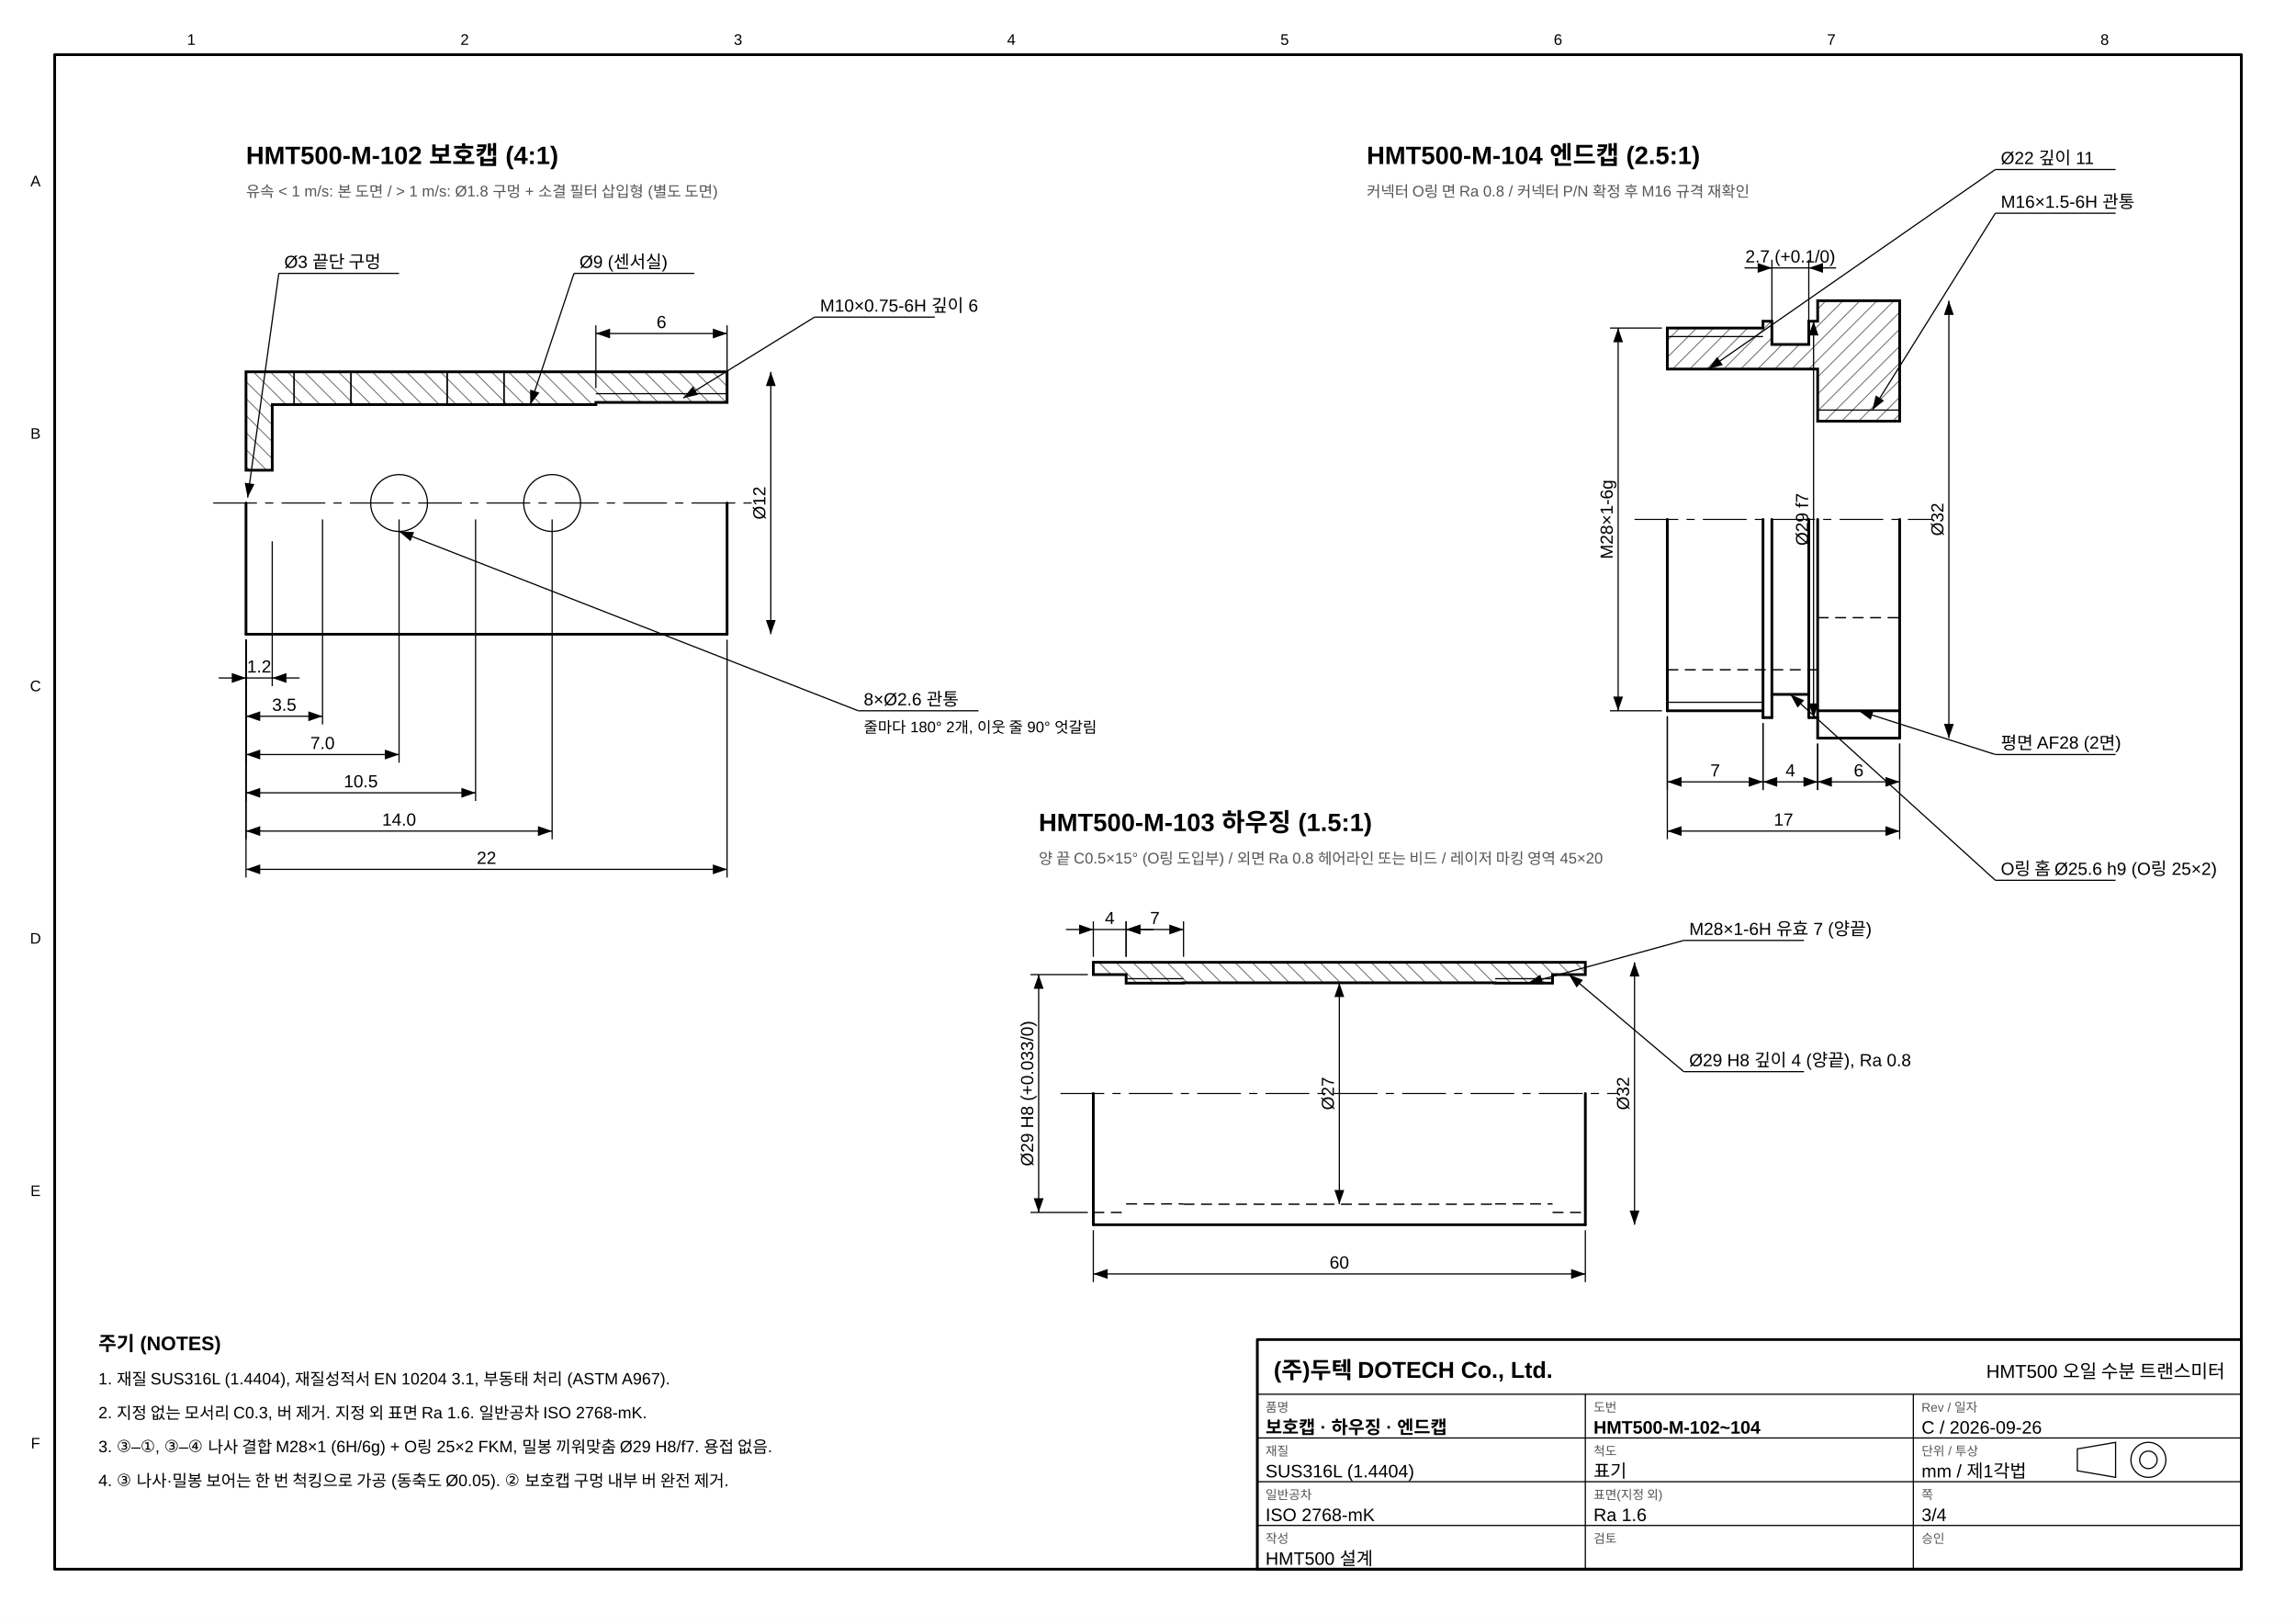
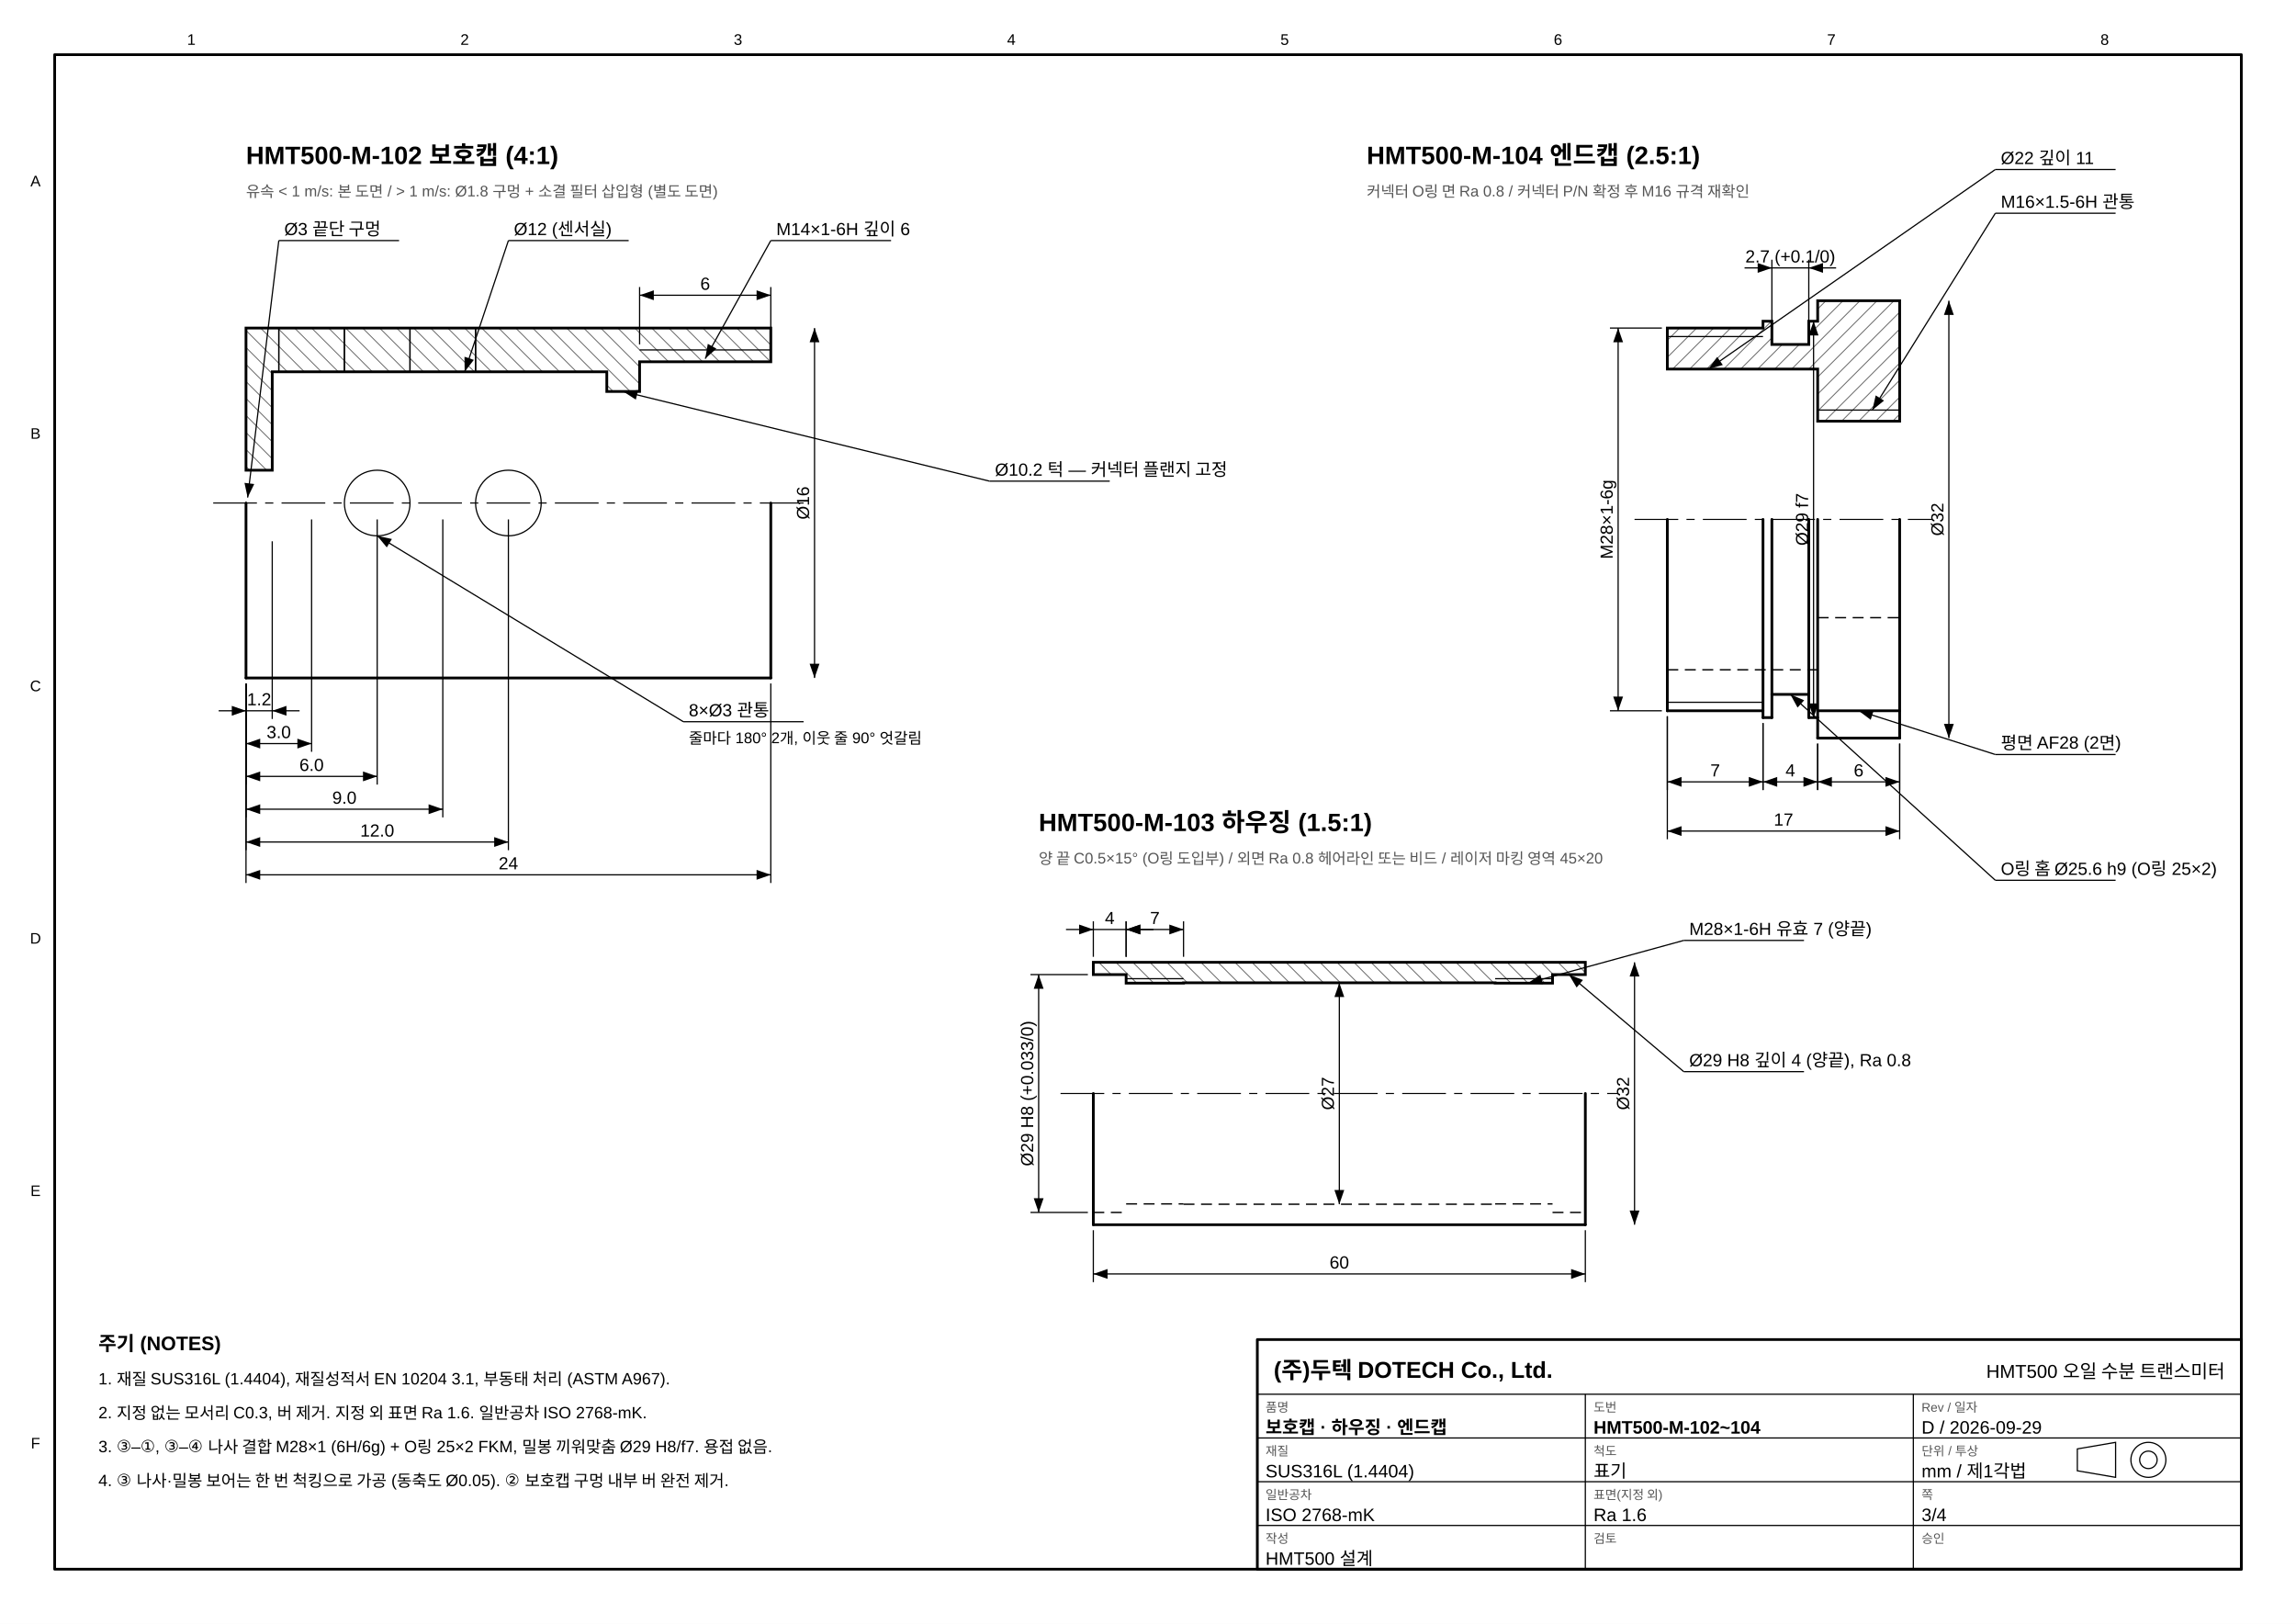
<svg xmlns="http://www.w3.org/2000/svg" width="420.0mm" height="297.0mm" viewBox="0 0 420.0 297.0">
  <rect width="420.0" height="297.0" fill="#fff" />
  <style>
 .thick{stroke:#000;stroke-width:0.5;fill:none;stroke-linecap:round;stroke-linejoin:round}
 .thin{stroke:#000;stroke-width:0.22;fill:none}
 .center{stroke:#000;stroke-width:0.2;stroke-dasharray:8 1.5 1.5 1.5;fill:none}
 .hidden{stroke:#000;stroke-width:0.25;stroke-dasharray:2 1.2;fill:none}
 .hatchfill{stroke:#000;stroke-width:0.5;fill:url(#hatch)}
 .hatchfill2{stroke:#000;stroke-width:0.5;fill:url(#hatch2)}
 .part2{stroke:#000;stroke-width:0.35;fill:url(#hatch2)}
 .buy{stroke:#000;stroke-width:0.35;fill:#e8e8e8}
 .green{stroke:#000;stroke-width:0.35;fill:#cfe8d0}
 .arrow{fill:#000;stroke:none}
 .t{font-family:'Noto Sans KR','NanumGothic','Malgun Gothic',Arial,sans-serif;fill:#000}
 .muted{fill:#555}
</style>
  <defs>
    <pattern id="hatch" width="2.2" height="2.2" patternUnits="userSpaceOnUse" patternTransform="rotate(45)">
      <line x1="0" y1="0" x2="0" y2="2.2" stroke="#000" stroke-width="0.18" />
    </pattern>
    <pattern id="hatch2" width="2.2" height="2.2" patternUnits="userSpaceOnUse" patternTransform="rotate(-45)">
      <line x1="0" y1="0" x2="0" y2="2.2" stroke="#000" stroke-width="0.18" />
    </pattern>
  </defs>
-   <line x1="39.000" y1="92.000" x2="139.000" y2="92.000" class="center" />
-   <polygon points="45.000,68.000 133.000,68.000 133.000,73.600 109.000,73.600 109.000,74.000 49.800,74.000 49.800,86.000 45.000,86.000" class="hatchfill2" />
-   <line x1="45.000" y1="116.000" x2="133.000" y2="116.000" class="thick" />
-   <line x1="45.000" y1="92.000" x2="45.000" y2="116.000" class="thick" />
-   <line x1="133.000" y1="92.000" x2="133.000" y2="116.000" class="thick" />
-   <line x1="109.000" y1="72.000" x2="133.000" y2="72.000" class="thin" />
-   <rect x="53.800" y="68.000" width="10.400" height="6.000" fill="#fff" class="thin" />
-   <rect x="53.800" y="68.000" width="10.400" height="6.000" fill="#fff" class="thin" />
-   <circle cx="73.000" cy="92.000" r="5.200" class="thin" fill="none" />
-   <rect x="81.800" y="68.000" width="10.400" height="6.000" fill="#fff" class="thin" />
-   <rect x="81.800" y="68.000" width="10.400" height="6.000" fill="#fff" class="thin" />
-   <circle cx="101.000" cy="92.000" r="5.200" class="thin" fill="none" />
-   <line x1="45.000" y1="117.000" x2="45.000" y2="125.500" class="thin" />
-   <line x1="49.800" y1="99.000" x2="49.800" y2="125.500" class="thin" />
-   <line x1="45.000" y1="124.000" x2="49.800" y2="124.000" class="thin" />
-   <polygon points="45.000,124.000 42.400,124.900 42.400,123.100" class="arrow" />
-   <polygon points="49.800,124.000 52.400,123.100 52.400,124.900" class="arrow" />
-   <line x1="40.000" y1="124.000" x2="45.000" y2="124.000" class="thin" />
-   <line x1="49.800" y1="124.000" x2="54.800" y2="124.000" class="thin" />
-   <text x="47.400" y="123.000" font-size="3.2" text-anchor="middle" class="t ">1.2</text>
-   <line x1="45.000" y1="117.000" x2="45.000" y2="132.500" class="thin" />
-   <line x1="59.000" y1="95.000" x2="59.000" y2="132.500" class="thin" />
-   <line x1="45.000" y1="131.000" x2="59.000" y2="131.000" class="thin" />
-   <polygon points="45.000,131.000 47.600,130.100 47.600,131.900" class="arrow" />
-   <polygon points="59.000,131.000 56.400,131.900 56.400,130.100" class="arrow" />
-   <text x="52.000" y="130.000" font-size="3.2" text-anchor="middle" class="t ">3.5</text>
-   <line x1="45.000" y1="117.000" x2="45.000" y2="139.500" class="thin" />
-   <line x1="73.000" y1="95.000" x2="73.000" y2="139.500" class="thin" />
-   <line x1="45.000" y1="138.000" x2="73.000" y2="138.000" class="thin" />
-   <polygon points="45.000,138.000 47.600,137.100 47.600,138.900" class="arrow" />
-   <polygon points="73.000,138.000 70.400,138.900 70.400,137.100" class="arrow" />
-   <text x="59.000" y="137.000" font-size="3.2" text-anchor="middle" class="t ">7.0</text>
-   <line x1="45.000" y1="117.000" x2="45.000" y2="146.500" class="thin" />
-   <line x1="87.000" y1="95.000" x2="87.000" y2="146.500" class="thin" />
-   <line x1="45.000" y1="145.000" x2="87.000" y2="145.000" class="thin" />
-   <polygon points="45.000,145.000 47.600,144.100 47.600,145.900" class="arrow" />
-   <polygon points="87.000,145.000 84.400,145.900 84.400,144.100" class="arrow" />
-   <text x="66.000" y="144.000" font-size="3.2" text-anchor="middle" class="t ">10.5</text>
-   <line x1="45.000" y1="117.000" x2="45.000" y2="153.500" class="thin" />
-   <line x1="101.000" y1="95.000" x2="101.000" y2="153.500" class="thin" />
-   <line x1="45.000" y1="152.000" x2="101.000" y2="152.000" class="thin" />
-   <polygon points="45.000,152.000 47.600,151.100 47.600,152.900" class="arrow" />
-   <polygon points="101.000,152.000 98.400,152.900 98.400,151.100" class="arrow" />
-   <text x="73.000" y="151.000" font-size="3.2" text-anchor="middle" class="t ">14.0</text>
-   <line x1="45.000" y1="117.000" x2="45.000" y2="160.500" class="thin" />
-   <line x1="133.000" y1="117.000" x2="133.000" y2="160.500" class="thin" />
-   <line x1="45.000" y1="159.000" x2="133.000" y2="159.000" class="thin" />
-   <polygon points="45.000,159.000 47.600,158.100 47.600,159.900" class="arrow" />
-   <polygon points="133.000,159.000 130.400,159.900 130.400,158.100" class="arrow" />
-   <text x="89.000" y="158.000" font-size="3.2" text-anchor="middle" class="t ">22</text>
-   <line x1="109.000" y1="71.000" x2="109.000" y2="59.500" class="thin" />
-   <line x1="133.000" y1="71.000" x2="133.000" y2="59.500" class="thin" />
-   <line x1="109.000" y1="61.000" x2="133.000" y2="61.000" class="thin" />
-   <polygon points="109.000,61.000 111.600,60.100 111.600,61.900" class="arrow" />
-   <polygon points="133.000,61.000 130.400,61.900 130.400,60.100" class="arrow" />
-   <text x="121.000" y="60.000" font-size="3.2" text-anchor="middle" class="t ">6</text>
-   <line x1="141.000" y1="68.000" x2="141.000" y2="116.000" class="thin" />
-   <polygon points="141.000,68.000 141.900,70.600 140.100,70.600" class="arrow" />
-   <polygon points="141.000,116.000 140.100,113.400 141.900,113.400" class="arrow" />
-   <text x="140.000" y="92.000" font-size="3.2" text-anchor="middle" transform="rotate(-90 140.000 92.000)" class="t ">Ø12</text>
-   <line x1="97.000" y1="74.000" x2="105.000" y2="50.000" class="thin" />
-   <polygon points="97.000,74.000 96.968,71.249 98.676,71.818" class="arrow" />
-   <line x1="105.000" y1="50.000" x2="127.000" y2="50.000" class="thin" />
-   <text x="106.000" y="49.000" font-size="3.2" text-anchor="start" class="t ">Ø9 (센서실)</text>
-   <line x1="125.000" y1="72.800" x2="149.000" y2="58.000" class="thin" />
-   <polygon points="125.000,72.800 126.741,70.669 127.685,72.201" class="arrow" />
-   <line x1="149.000" y1="58.000" x2="171.000" y2="58.000" class="thin" />
-   <text x="150.000" y="57.000" font-size="3.2" text-anchor="start" class="t ">M10×0.75-6H 깊이 6</text>
-   <line x1="45.300" y1="91.000" x2="51.000" y2="50.000" class="thin" />
-   <polygon points="45.300,91.000 44.767,88.301 46.549,88.549" class="arrow" />
-   <line x1="51.000" y1="50.000" x2="73.000" y2="50.000" class="thin" />
-   <text x="52.000" y="49.000" font-size="3.2" text-anchor="start" class="t ">Ø3 끝단 구멍</text>
-   <line x1="73.000" y1="97.200" x2="157.000" y2="130.000" class="thin" />
-   <polygon points="73.000,97.200 75.749,97.307 75.095,98.984" class="arrow" />
-   <line x1="157.000" y1="130.000" x2="179.000" y2="130.000" class="thin" />
-   <text x="158.000" y="129.000" font-size="3.2" text-anchor="start" class="t ">8×Ø2.6 관통</text>
-   <text x="158.000" y="134.000" font-size="2.8" text-anchor="start" class="t ">줄마다 180° 2개, 이웃 줄 90° 엇갈림</text>
+   <line x1="39.000" y1="92.000" x2="147.000" y2="92.000" class="center" />
+   <polygon points="45.000,60.000 141.000,60.000 141.000,66.166 117.000,66.166 117.000,71.600 111.000,71.600 111.000,68.000 49.800,68.000 49.800,86.000 45.000,86.000" class="hatchfill2" />
+   <line x1="45.000" y1="124.000" x2="141.000" y2="124.000" class="thick" />
+   <line x1="45.000" y1="92.000" x2="45.000" y2="124.000" class="thick" />
+   <line x1="141.000" y1="92.000" x2="141.000" y2="124.000" class="thick" />
+   <line x1="117.000" y1="64.000" x2="141.000" y2="64.000" class="thin" />
+   <rect x="51.000" y="60.000" width="12.000" height="8.000" fill="#fff" class="thin" />
+   <rect x="51.000" y="60.000" width="12.000" height="8.000" fill="#fff" class="thin" />
+   <circle cx="69.000" cy="92.000" r="6.000" class="thin" fill="none" />
+   <rect x="75.000" y="60.000" width="12.000" height="8.000" fill="#fff" class="thin" />
+   <rect x="75.000" y="60.000" width="12.000" height="8.000" fill="#fff" class="thin" />
+   <circle cx="93.000" cy="92.000" r="6.000" class="thin" fill="none" />
+   <line x1="45.000" y1="125.000" x2="45.000" y2="131.500" class="thin" />
+   <line x1="49.800" y1="99.000" x2="49.800" y2="131.500" class="thin" />
+   <line x1="45.000" y1="130.000" x2="49.800" y2="130.000" class="thin" />
+   <polygon points="45.000,130.000 42.400,130.900 42.400,129.100" class="arrow" />
+   <polygon points="49.800,130.000 52.400,129.100 52.400,130.900" class="arrow" />
+   <line x1="40.000" y1="130.000" x2="45.000" y2="130.000" class="thin" />
+   <line x1="49.800" y1="130.000" x2="54.800" y2="130.000" class="thin" />
+   <text x="47.400" y="129.000" font-size="3.2" text-anchor="middle" class="t ">1.2</text>
+   <line x1="45.000" y1="125.000" x2="45.000" y2="137.500" class="thin" />
+   <line x1="57.000" y1="95.000" x2="57.000" y2="137.500" class="thin" />
+   <line x1="45.000" y1="136.000" x2="57.000" y2="136.000" class="thin" />
+   <polygon points="45.000,136.000 47.600,135.100 47.600,136.900" class="arrow" />
+   <polygon points="57.000,136.000 54.400,136.900 54.400,135.100" class="arrow" />
+   <text x="51.000" y="135.000" font-size="3.2" text-anchor="middle" class="t ">3.0</text>
+   <line x1="45.000" y1="125.000" x2="45.000" y2="143.500" class="thin" />
+   <line x1="69.000" y1="95.000" x2="69.000" y2="143.500" class="thin" />
+   <line x1="45.000" y1="142.000" x2="69.000" y2="142.000" class="thin" />
+   <polygon points="45.000,142.000 47.600,141.100 47.600,142.900" class="arrow" />
+   <polygon points="69.000,142.000 66.400,142.900 66.400,141.100" class="arrow" />
+   <text x="57.000" y="141.000" font-size="3.2" text-anchor="middle" class="t ">6.0</text>
+   <line x1="45.000" y1="125.000" x2="45.000" y2="149.500" class="thin" />
+   <line x1="81.000" y1="95.000" x2="81.000" y2="149.500" class="thin" />
+   <line x1="45.000" y1="148.000" x2="81.000" y2="148.000" class="thin" />
+   <polygon points="45.000,148.000 47.600,147.100 47.600,148.900" class="arrow" />
+   <polygon points="81.000,148.000 78.400,148.900 78.400,147.100" class="arrow" />
+   <text x="63.000" y="147.000" font-size="3.2" text-anchor="middle" class="t ">9.0</text>
+   <line x1="45.000" y1="125.000" x2="45.000" y2="155.500" class="thin" />
+   <line x1="93.000" y1="95.000" x2="93.000" y2="155.500" class="thin" />
+   <line x1="45.000" y1="154.000" x2="93.000" y2="154.000" class="thin" />
+   <polygon points="45.000,154.000 47.600,153.100 47.600,154.900" class="arrow" />
+   <polygon points="93.000,154.000 90.400,154.900 90.400,153.100" class="arrow" />
+   <text x="69.000" y="153.000" font-size="3.2" text-anchor="middle" class="t ">12.0</text>
+   <line x1="45.000" y1="125.000" x2="45.000" y2="161.500" class="thin" />
+   <line x1="141.000" y1="125.000" x2="141.000" y2="161.500" class="thin" />
+   <line x1="45.000" y1="160.000" x2="141.000" y2="160.000" class="thin" />
+   <polygon points="45.000,160.000 47.600,159.100 47.600,160.900" class="arrow" />
+   <polygon points="141.000,160.000 138.400,160.900 138.400,159.100" class="arrow" />
+   <text x="93.000" y="159.000" font-size="3.2" text-anchor="middle" class="t ">24</text>
+   <line x1="117.000" y1="63.000" x2="117.000" y2="52.500" class="thin" />
+   <line x1="141.000" y1="63.000" x2="141.000" y2="52.500" class="thin" />
+   <line x1="117.000" y1="54.000" x2="141.000" y2="54.000" class="thin" />
+   <polygon points="117.000,54.000 119.600,53.100 119.600,54.900" class="arrow" />
+   <polygon points="141.000,54.000 138.400,54.900 138.400,53.100" class="arrow" />
+   <text x="129.000" y="53.000" font-size="3.2" text-anchor="middle" class="t ">6</text>
+   <line x1="149.000" y1="60.000" x2="149.000" y2="124.000" class="thin" />
+   <polygon points="149.000,60.000 149.900,62.600 148.100,62.600" class="arrow" />
+   <polygon points="149.000,124.000 148.100,121.400 149.900,121.400" class="arrow" />
+   <text x="148.000" y="92.000" font-size="3.2" text-anchor="middle" transform="rotate(-90 148.000 92.000)" class="t ">Ø16</text>
+   <line x1="85.000" y1="68.000" x2="93.000" y2="44.000" class="thin" />
+   <polygon points="85.000,68.000 84.968,65.249 86.676,65.818" class="arrow" />
+   <line x1="93.000" y1="44.000" x2="115.000" y2="44.000" class="thin" />
+   <text x="94.000" y="43.000" font-size="3.2" text-anchor="start" class="t ">Ø12 (센서실)</text>
+   <line x1="129.000" y1="65.600" x2="141.000" y2="44.000" class="thin" />
+   <polygon points="129.000,65.600 129.476,62.890 131.049,63.764" class="arrow" />
+   <line x1="141.000" y1="44.000" x2="163.000" y2="44.000" class="thin" />
+   <text x="142.000" y="43.000" font-size="3.2" text-anchor="start" class="t ">M14×1-6H 깊이 6</text>
+   <line x1="114.000" y1="71.600" x2="181.000" y2="88.000" class="thin" />
+   <polygon points="114.000,71.600 116.739,71.344 116.311,73.092" class="arrow" />
+   <line x1="181.000" y1="88.000" x2="203.000" y2="88.000" class="thin" />
+   <text x="182.000" y="87.000" font-size="3.2" text-anchor="start" class="t ">Ø10.2 턱 — 커넥터 플랜지 고정</text>
+   <line x1="45.300" y1="91.000" x2="51.000" y2="44.000" class="thin" />
+   <polygon points="45.300,91.000 44.720,88.311 46.506,88.527" class="arrow" />
+   <line x1="51.000" y1="44.000" x2="73.000" y2="44.000" class="thin" />
+   <text x="52.000" y="43.000" font-size="3.2" text-anchor="start" class="t ">Ø3 끝단 구멍</text>
+   <line x1="69.000" y1="98.000" x2="125.000" y2="132.000" class="thin" />
+   <polygon points="69.000,98.000 71.690,98.580 70.755,100.119" class="arrow" />
+   <line x1="125.000" y1="132.000" x2="147.000" y2="132.000" class="thin" />
+   <text x="126.000" y="131.000" font-size="3.2" text-anchor="start" class="t ">8×Ø3 관통</text>
+   <text x="126.000" y="136.000" font-size="2.8" text-anchor="start" class="t ">줄마다 180° 2개, 이웃 줄 90° 엇갈림</text>
  <text x="45.000" y="30.000" font-size="4.6" text-anchor="start" font-weight="700" class="t ">HMT500-M-102  보호캡 (4:1)</text>
  <text x="45.000" y="36.000" font-size="2.8" text-anchor="start" class="t muted">유속 &lt; 1 m/s: 본 도면 / &gt; 1 m/s: Ø1.8 구멍 + 소결 필터 삽입형 (별도 도면)</text>
  <line x1="299.000" y1="95.000" x2="353.500" y2="95.000" class="center" />
  <polygon points="305.000,60.000 322.500,60.000 322.500,58.750 324.125,58.750 324.125,63.000 330.875,63.000 330.875,58.750 332.500,58.750 332.500,55.000 347.500,55.000 347.500,77.030 332.500,77.030 332.500,67.500 305.000,67.500" class="hatchfill" />
  <line x1="305.000" y1="130.000" x2="322.500" y2="130.000" class="thick" />
  <line x1="305.000" y1="95.000" x2="305.000" y2="130.000" class="thick" />
  <line x1="322.500" y1="131.250" x2="324.125" y2="131.250" class="thick" />
  <line x1="322.500" y1="95.000" x2="322.500" y2="131.250" class="thick" />
  <line x1="324.125" y1="127.000" x2="330.875" y2="127.000" class="thick" />
  <line x1="324.125" y1="95.000" x2="324.125" y2="131.250" class="thick" />
  <line x1="330.875" y1="131.250" x2="332.500" y2="131.250" class="thick" />
  <line x1="330.875" y1="95.000" x2="330.875" y2="131.250" class="thick" />
  <line x1="332.500" y1="135.000" x2="347.500" y2="135.000" class="thick" />
  <line x1="332.500" y1="95.000" x2="332.500" y2="135.000" class="thick" />
  <line x1="347.500" y1="95.000" x2="347.500" y2="135.000" class="thick" />
  <line x1="305.000" y1="128.446" x2="322.500" y2="128.446" class="thin" />
  <line x1="305.000" y1="61.554" x2="322.500" y2="61.554" class="thin" />
  <line x1="332.500" y1="75.000" x2="347.500" y2="75.000" class="thin" />
  <line x1="332.500" y1="130.000" x2="347.500" y2="130.000" class="thick" />
  <line x1="305.000" y1="122.500" x2="332.500" y2="122.500" class="hidden" />
  <line x1="332.500" y1="112.970" x2="347.500" y2="112.970" class="hidden" />
  <line x1="305.000" y1="131.000" x2="305.000" y2="144.500" class="thin" />
  <line x1="322.500" y1="132.250" x2="322.500" y2="144.500" class="thin" />
  <line x1="305.000" y1="143.000" x2="322.500" y2="143.000" class="thin" />
  <polygon points="305.000,143.000 307.600,142.100 307.600,143.900" class="arrow" />
  <polygon points="322.500,143.000 319.900,143.900 319.900,142.100" class="arrow" />
  <text x="313.750" y="142.000" font-size="3.2" text-anchor="middle" class="t ">7</text>
  <line x1="322.500" y1="132.250" x2="322.500" y2="144.500" class="thin" />
  <line x1="332.500" y1="136.000" x2="332.500" y2="144.500" class="thin" />
  <line x1="322.500" y1="143.000" x2="332.500" y2="143.000" class="thin" />
  <polygon points="322.500,143.000 325.100,142.100 325.100,143.900" class="arrow" />
  <polygon points="332.500,143.000 329.900,143.900 329.900,142.100" class="arrow" />
  <text x="327.500" y="142.000" font-size="3.2" text-anchor="middle" class="t ">4</text>
  <line x1="332.500" y1="136.000" x2="332.500" y2="144.500" class="thin" />
  <line x1="347.500" y1="136.000" x2="347.500" y2="144.500" class="thin" />
  <line x1="332.500" y1="143.000" x2="347.500" y2="143.000" class="thin" />
  <polygon points="332.500,143.000 335.100,142.100 335.100,143.900" class="arrow" />
  <polygon points="347.500,143.000 344.900,143.900 344.900,142.100" class="arrow" />
  <text x="340.000" y="142.000" font-size="3.2" text-anchor="middle" class="t ">6</text>
  <line x1="305.000" y1="131.000" x2="305.000" y2="153.500" class="thin" />
  <line x1="347.500" y1="136.000" x2="347.500" y2="153.500" class="thin" />
  <line x1="305.000" y1="152.000" x2="347.500" y2="152.000" class="thin" />
  <polygon points="305.000,152.000 307.600,151.100 307.600,152.900" class="arrow" />
  <polygon points="347.500,152.000 344.900,152.900 344.900,151.100" class="arrow" />
  <text x="326.250" y="151.000" font-size="3.2" text-anchor="middle" class="t ">17</text>
  <line x1="324.125" y1="62.000" x2="324.125" y2="47.500" class="thin" />
  <line x1="330.875" y1="62.000" x2="330.875" y2="47.500" class="thin" />
  <line x1="324.125" y1="49.000" x2="330.875" y2="49.000" class="thin" />
  <polygon points="324.125,49.000 321.525,49.900 321.525,48.100" class="arrow" />
  <polygon points="330.875,49.000 333.475,48.100 333.475,49.900" class="arrow" />
  <line x1="319.125" y1="49.000" x2="324.125" y2="49.000" class="thin" />
  <line x1="330.875" y1="49.000" x2="335.875" y2="49.000" class="thin" />
  <text x="327.500" y="48.000" font-size="3.2" text-anchor="middle" class="t ">2.7 (+0.1/0)</text>
  <line x1="304.000" y1="60.000" x2="294.500" y2="60.000" class="thin" />
  <line x1="304.000" y1="130.000" x2="294.500" y2="130.000" class="thin" />
  <line x1="296.000" y1="60.000" x2="296.000" y2="130.000" class="thin" />
  <polygon points="296.000,60.000 296.900,62.600 295.100,62.600" class="arrow" />
  <polygon points="296.000,130.000 295.100,127.400 296.900,127.400" class="arrow" />
  <text x="295.000" y="95.000" font-size="3.2" text-anchor="middle" transform="rotate(-90 295.000 95.000)" class="t ">M28×1-6g</text>
  <line x1="331.750" y1="58.750" x2="331.750" y2="131.250" class="thin" />
  <polygon points="331.750,58.750 332.650,61.350 330.850,61.350" class="arrow" />
  <polygon points="331.750,131.250 330.850,128.650 332.650,128.650" class="arrow" />
  <text x="330.750" y="95.000" font-size="3.2" text-anchor="middle" transform="rotate(-90 330.750 95.000)" class="t ">Ø29 f7</text>
  <line x1="356.500" y1="55.000" x2="356.500" y2="135.000" class="thin" />
  <polygon points="356.500,55.000 357.400,57.600 355.600,57.600" class="arrow" />
  <polygon points="356.500,135.000 355.600,132.400 357.400,132.400" class="arrow" />
  <text x="355.500" y="95.000" font-size="3.2" text-anchor="middle" transform="rotate(-90 355.500 95.000)" class="t ">Ø32</text>
  <line x1="342.500" y1="75.000" x2="365.000" y2="39.000" class="thin" />
  <polygon points="342.500,75.000 343.115,72.318 344.641,73.272" class="arrow" />
  <line x1="365.000" y1="39.000" x2="387.000" y2="39.000" class="thin" />
  <text x="366.000" y="38.000" font-size="3.2" text-anchor="start" class="t ">M16×1.5-6H 관통</text>
  <line x1="312.500" y1="67.500" x2="365.000" y2="31.000" class="thin" />
  <polygon points="312.500,67.500 314.121,65.277 315.149,66.755" class="arrow" />
  <line x1="365.000" y1="31.000" x2="387.000" y2="31.000" class="thin" />
  <text x="366.000" y="30.000" font-size="3.2" text-anchor="start" class="t ">Ø22 깊이 11</text>
  <line x1="327.500" y1="127.000" x2="365.000" y2="161.000" class="thin" />
  <polygon points="327.500,127.000 330.031,128.080 328.822,129.413" class="arrow" />
  <line x1="365.000" y1="161.000" x2="387.000" y2="161.000" class="thin" />
  <text x="366.000" y="160.000" font-size="3.2" text-anchor="start" class="t ">O링 홈 Ø25.6 h9 (O링 25×2)</text>
  <line x1="340.000" y1="130.000" x2="365.000" y2="138.000" class="thin" />
  <polygon points="340.000,130.000 342.751,129.935 342.202,131.650" class="arrow" />
  <line x1="365.000" y1="138.000" x2="387.000" y2="138.000" class="thin" />
  <text x="366.000" y="137.000" font-size="3.2" text-anchor="start" class="t ">평면 AF28 (2면)</text>
  <text x="250.000" y="30.000" font-size="4.6" text-anchor="start" font-weight="700" class="t ">HMT500-M-104  엔드캡 (2.5:1)</text>
  <text x="250.000" y="36.000" font-size="2.8" text-anchor="start" class="t muted">커넥터 O링 면 Ra 0.8 / 커넥터 P/N 확정 후 M16 규격 재확인</text>
  <line x1="194.000" y1="200.000" x2="296.000" y2="200.000" class="center" />
  <polygon points="200.000,176.000 290.000,176.000 290.000,178.250 284.000,178.250 284.000,179.812 273.500,179.812 273.500,179.750 216.500,179.750 216.500,179.812 206.000,179.812 206.000,178.250 200.000,178.250" class="hatchfill2" />
  <line x1="200.000" y1="224.000" x2="290.000" y2="224.000" class="thick" />
  <line x1="200.000" y1="200.000" x2="200.000" y2="224.000" class="thick" />
  <line x1="290.000" y1="200.000" x2="290.000" y2="224.000" class="thick" />
  <line x1="206.000" y1="179.000" x2="216.500" y2="179.000" class="thin" />
  <line x1="273.500" y1="179.000" x2="284.000" y2="179.000" class="thin" />
  <line x1="200.000" y1="221.750" x2="206.000" y2="221.750" class="hidden" />
  <line x1="206.000" y1="220.188" x2="216.500" y2="220.188" class="hidden" />
  <line x1="216.500" y1="220.250" x2="273.500" y2="220.250" class="hidden" />
  <line x1="273.500" y1="220.188" x2="284.000" y2="220.188" class="hidden" />
  <line x1="284.000" y1="221.750" x2="290.000" y2="221.750" class="hidden" />
  <line x1="200.000" y1="225.000" x2="200.000" y2="234.500" class="thin" />
  <line x1="290.000" y1="225.000" x2="290.000" y2="234.500" class="thin" />
  <line x1="200.000" y1="233.000" x2="290.000" y2="233.000" class="thin" />
  <polygon points="200.000,233.000 202.600,232.100 202.600,233.900" class="arrow" />
  <polygon points="290.000,233.000 287.400,233.900 287.400,232.100" class="arrow" />
  <text x="245.000" y="232.000" font-size="3.2" text-anchor="middle" class="t ">60</text>
  <line x1="200.000" y1="175.000" x2="200.000" y2="168.500" class="thin" />
  <line x1="206.000" y1="175.000" x2="206.000" y2="168.500" class="thin" />
  <line x1="200.000" y1="170.000" x2="206.000" y2="170.000" class="thin" />
  <polygon points="200.000,170.000 197.400,170.900 197.400,169.100" class="arrow" />
  <polygon points="206.000,170.000 208.600,169.100 208.600,170.900" class="arrow" />
  <line x1="195.000" y1="170.000" x2="200.000" y2="170.000" class="thin" />
  <line x1="206.000" y1="170.000" x2="211.000" y2="170.000" class="thin" />
  <text x="203.000" y="169.000" font-size="3.2" text-anchor="middle" class="t ">4</text>
  <line x1="206.000" y1="175.000" x2="206.000" y2="168.500" class="thin" />
  <line x1="216.500" y1="175.000" x2="216.500" y2="168.500" class="thin" />
  <line x1="206.000" y1="170.000" x2="216.500" y2="170.000" class="thin" />
  <polygon points="206.000,170.000 208.600,169.100 208.600,170.900" class="arrow" />
  <polygon points="216.500,170.000 213.900,170.900 213.900,169.100" class="arrow" />
  <text x="211.250" y="169.000" font-size="3.2" text-anchor="middle" class="t ">7</text>
  <line x1="299.000" y1="176.000" x2="299.000" y2="224.000" class="thin" />
  <polygon points="299.000,176.000 299.900,178.600 298.100,178.600" class="arrow" />
  <polygon points="299.000,224.000 298.100,221.400 299.900,221.400" class="arrow" />
  <text x="298.000" y="200.000" font-size="3.2" text-anchor="middle" transform="rotate(-90 298.000 200.000)" class="t ">Ø32</text>
  <line x1="245.000" y1="179.750" x2="245.000" y2="220.250" class="thin" />
  <polygon points="245.000,179.750 245.900,182.350 244.100,182.350" class="arrow" />
  <polygon points="245.000,220.250 244.100,217.650 245.900,217.650" class="arrow" />
  <text x="244.000" y="200.000" font-size="3.2" text-anchor="middle" transform="rotate(-90 244.000 200.000)" class="t ">Ø27</text>
  <line x1="199.000" y1="178.250" x2="188.500" y2="178.250" class="thin" />
  <line x1="199.000" y1="221.750" x2="188.500" y2="221.750" class="thin" />
  <line x1="190.000" y1="178.250" x2="190.000" y2="221.750" class="thin" />
  <polygon points="190.000,178.250 190.900,180.850 189.100,180.850" class="arrow" />
  <polygon points="190.000,221.750 189.100,219.150 190.900,219.150" class="arrow" />
  <text x="189.000" y="200.000" font-size="3.2" text-anchor="middle" transform="rotate(-90 189.000 200.000)" class="t ">Ø29 H8 (+0.033/0)</text>
  <line x1="279.500" y1="179.812" x2="308.000" y2="172.000" class="thin" />
  <polygon points="279.500,179.812 281.770,178.257 282.245,179.993" class="arrow" />
  <line x1="308.000" y1="172.000" x2="330.000" y2="172.000" class="thin" />
  <text x="309.000" y="171.000" font-size="3.2" text-anchor="start" class="t ">M28×1-6H 유효 7 (양끝)</text>
  <line x1="287.000" y1="178.250" x2="308.000" y2="196.000" class="thin" />
  <polygon points="287.000,178.250 289.567,179.241 288.405,180.616" class="arrow" />
  <line x1="308.000" y1="196.000" x2="330.000" y2="196.000" class="thin" />
  <text x="309.000" y="195.000" font-size="3.2" text-anchor="start" class="t ">Ø29 H8 깊이 4 (양끝), Ra 0.8</text>
  <text x="190.000" y="152.000" font-size="4.6" text-anchor="start" font-weight="700" class="t ">HMT500-M-103  하우징 (1.5:1)</text>
  <text x="190.000" y="158.000" font-size="2.8" text-anchor="start" class="t muted">양 끝 C0.5×15° (O링 도입부) / 외면 Ra 0.8 헤어라인 또는 비드 / 레이저 마킹 영역 45×20</text>
  <text x="18.000" y="247.000" font-size="3.6" text-anchor="start" font-weight="700" class="t ">주기 (NOTES)</text>
  <text x="18.000" y="253.200" font-size="3.0" text-anchor="start" class="t ">1. 재질 SUS316L (1.4404), 재질성적서 EN 10204 3.1, 부동태 처리 (ASTM A967).</text>
  <text x="18.000" y="259.400" font-size="3.0" text-anchor="start" class="t ">2. 지정 없는 모서리 C0.3, 버 제거. 지정 외 표면 Ra 1.6. 일반공차 ISO 2768-mK.</text>
  <text x="18.000" y="265.600" font-size="3.0" text-anchor="start" class="t ">3. ③–①, ③–④ 나사 결합 M28×1 (6H/6g) + O링 25×2 FKM, 밀봉 끼워맞춤 Ø29 H8/f7. 용접 없음.</text>
  <text x="18.000" y="271.800" font-size="3.0" text-anchor="start" class="t ">4. ③ 나사·밀봉 보어는 한 번 척킹으로 가공 (동축도 Ø0.05). ② 보호캡 구멍 내부 버 완전 제거.</text>
  <rect x="10" y="10" width="400.0" height="277.0" class="thick" fill="none" />
  <text x="35.000" y="8.200" font-size="2.8" text-anchor="middle" class="t ">1</text>
  <text x="85.000" y="8.200" font-size="2.8" text-anchor="middle" class="t ">2</text>
  <text x="135.000" y="8.200" font-size="2.8" text-anchor="middle" class="t ">3</text>
  <text x="185.000" y="8.200" font-size="2.8" text-anchor="middle" class="t ">4</text>
  <text x="235.000" y="8.200" font-size="2.8" text-anchor="middle" class="t ">5</text>
  <text x="285.000" y="8.200" font-size="2.8" text-anchor="middle" class="t ">6</text>
  <text x="335.000" y="8.200" font-size="2.8" text-anchor="middle" class="t ">7</text>
  <text x="385.000" y="8.200" font-size="2.8" text-anchor="middle" class="t ">8</text>
  <text x="6.500" y="34.083" font-size="2.8" text-anchor="middle" class="t ">A</text>
  <text x="6.500" y="80.250" font-size="2.8" text-anchor="middle" class="t ">B</text>
  <text x="6.500" y="126.417" font-size="2.8" text-anchor="middle" class="t ">C</text>
  <text x="6.500" y="172.583" font-size="2.8" text-anchor="middle" class="t ">D</text>
  <text x="6.500" y="218.750" font-size="2.8" text-anchor="middle" class="t ">E</text>
  <text x="6.500" y="264.917" font-size="2.8" text-anchor="middle" class="t ">F</text>
  <rect x="230.0" y="245.0" width="180" height="42" class="thick" fill="#fff" />
  <line x1="230.000" y1="255.000" x2="410.000" y2="255.000" class="thin" />
  <line x1="230.000" y1="263.000" x2="410.000" y2="263.000" class="thin" />
  <line x1="230.000" y1="271.000" x2="410.000" y2="271.000" class="thin" />
  <line x1="230.000" y1="279.000" x2="410.000" y2="279.000" class="thin" />
  <line x1="290.000" y1="255.000" x2="290.000" y2="287.000" class="thin" />
  <line x1="350.000" y1="255.000" x2="350.000" y2="287.000" class="thin" />
  <text x="233.000" y="252.000" font-size="4.2" text-anchor="start" font-weight="700" class="t ">(주)두텍  DOTECH Co., Ltd.</text>
  <text x="407.000" y="252.000" font-size="3.4" text-anchor="end" class="t ">HMT500 오일 수분 트랜스미터</text>
  <text x="231.500" y="258.200" font-size="2.3" text-anchor="start" class="t muted">품명</text>
  <text x="231.500" y="262.200" font-size="3.3" text-anchor="start" font-weight="700" class="t ">보호캡 · 하우징 · 엔드캡</text>
  <text x="291.500" y="258.200" font-size="2.3" text-anchor="start" class="t muted">도번</text>
  <text x="291.500" y="262.200" font-size="3.3" text-anchor="start" font-weight="700" class="t ">HMT500-M-102~104</text>
  <text x="351.500" y="258.200" font-size="2.3" text-anchor="start" class="t muted">Rev / 일자</text>
-   <text x="351.500" y="262.200" font-size="3.3" text-anchor="start" class="t ">C / 2026-09-26</text>
+   <text x="351.500" y="262.200" font-size="3.3" text-anchor="start" class="t ">D / 2026-09-29</text>
  <text x="231.500" y="266.200" font-size="2.3" text-anchor="start" class="t muted">재질</text>
  <text x="231.500" y="270.200" font-size="3.3" text-anchor="start" class="t ">SUS316L (1.4404)</text>
  <text x="291.500" y="266.200" font-size="2.3" text-anchor="start" class="t muted">척도</text>
  <text x="291.500" y="270.200" font-size="3.3" text-anchor="start" class="t ">표기</text>
  <text x="351.500" y="266.200" font-size="2.3" text-anchor="start" class="t muted">단위 / 투상</text>
  <text x="351.500" y="270.200" font-size="3.3" text-anchor="start" class="t ">mm / 제1각법</text>
  <text x="231.500" y="274.200" font-size="2.3" text-anchor="start" class="t muted">일반공차</text>
  <text x="231.500" y="278.200" font-size="3.3" text-anchor="start" class="t ">ISO 2768-mK</text>
  <text x="291.500" y="274.200" font-size="2.3" text-anchor="start" class="t muted">표면(지정 외)</text>
  <text x="291.500" y="278.200" font-size="3.3" text-anchor="start" class="t ">Ra 1.6</text>
  <text x="351.500" y="274.200" font-size="2.3" text-anchor="start" class="t muted">쪽</text>
  <text x="351.500" y="278.200" font-size="3.3" text-anchor="start" class="t ">3/4</text>
  <text x="231.500" y="282.200" font-size="2.3" text-anchor="start" class="t muted">작성</text>
  <text x="231.500" y="286.200" font-size="3.3" text-anchor="start" class="t ">HMT500 설계</text>
  <text x="291.500" y="282.200" font-size="2.3" text-anchor="start" class="t muted">검토</text>
  <text x="291.500" y="286.200" font-size="3.3" text-anchor="start" class="t " />
  <text x="351.500" y="282.200" font-size="2.3" text-anchor="start" class="t muted">승인</text>
  <text x="351.500" y="286.200" font-size="3.3" text-anchor="start" class="t " />
  <polygon points="380.0,265.0 387.0,263.8 387.0,270.2 380.0,269.0" class="thin" fill="none" />
  <circle cx="393.000" cy="267.000" r="3.200" class="thin" fill="none" />
  <circle cx="393.000" cy="267.000" r="1.600" class="thin" fill="none" />
</svg>
